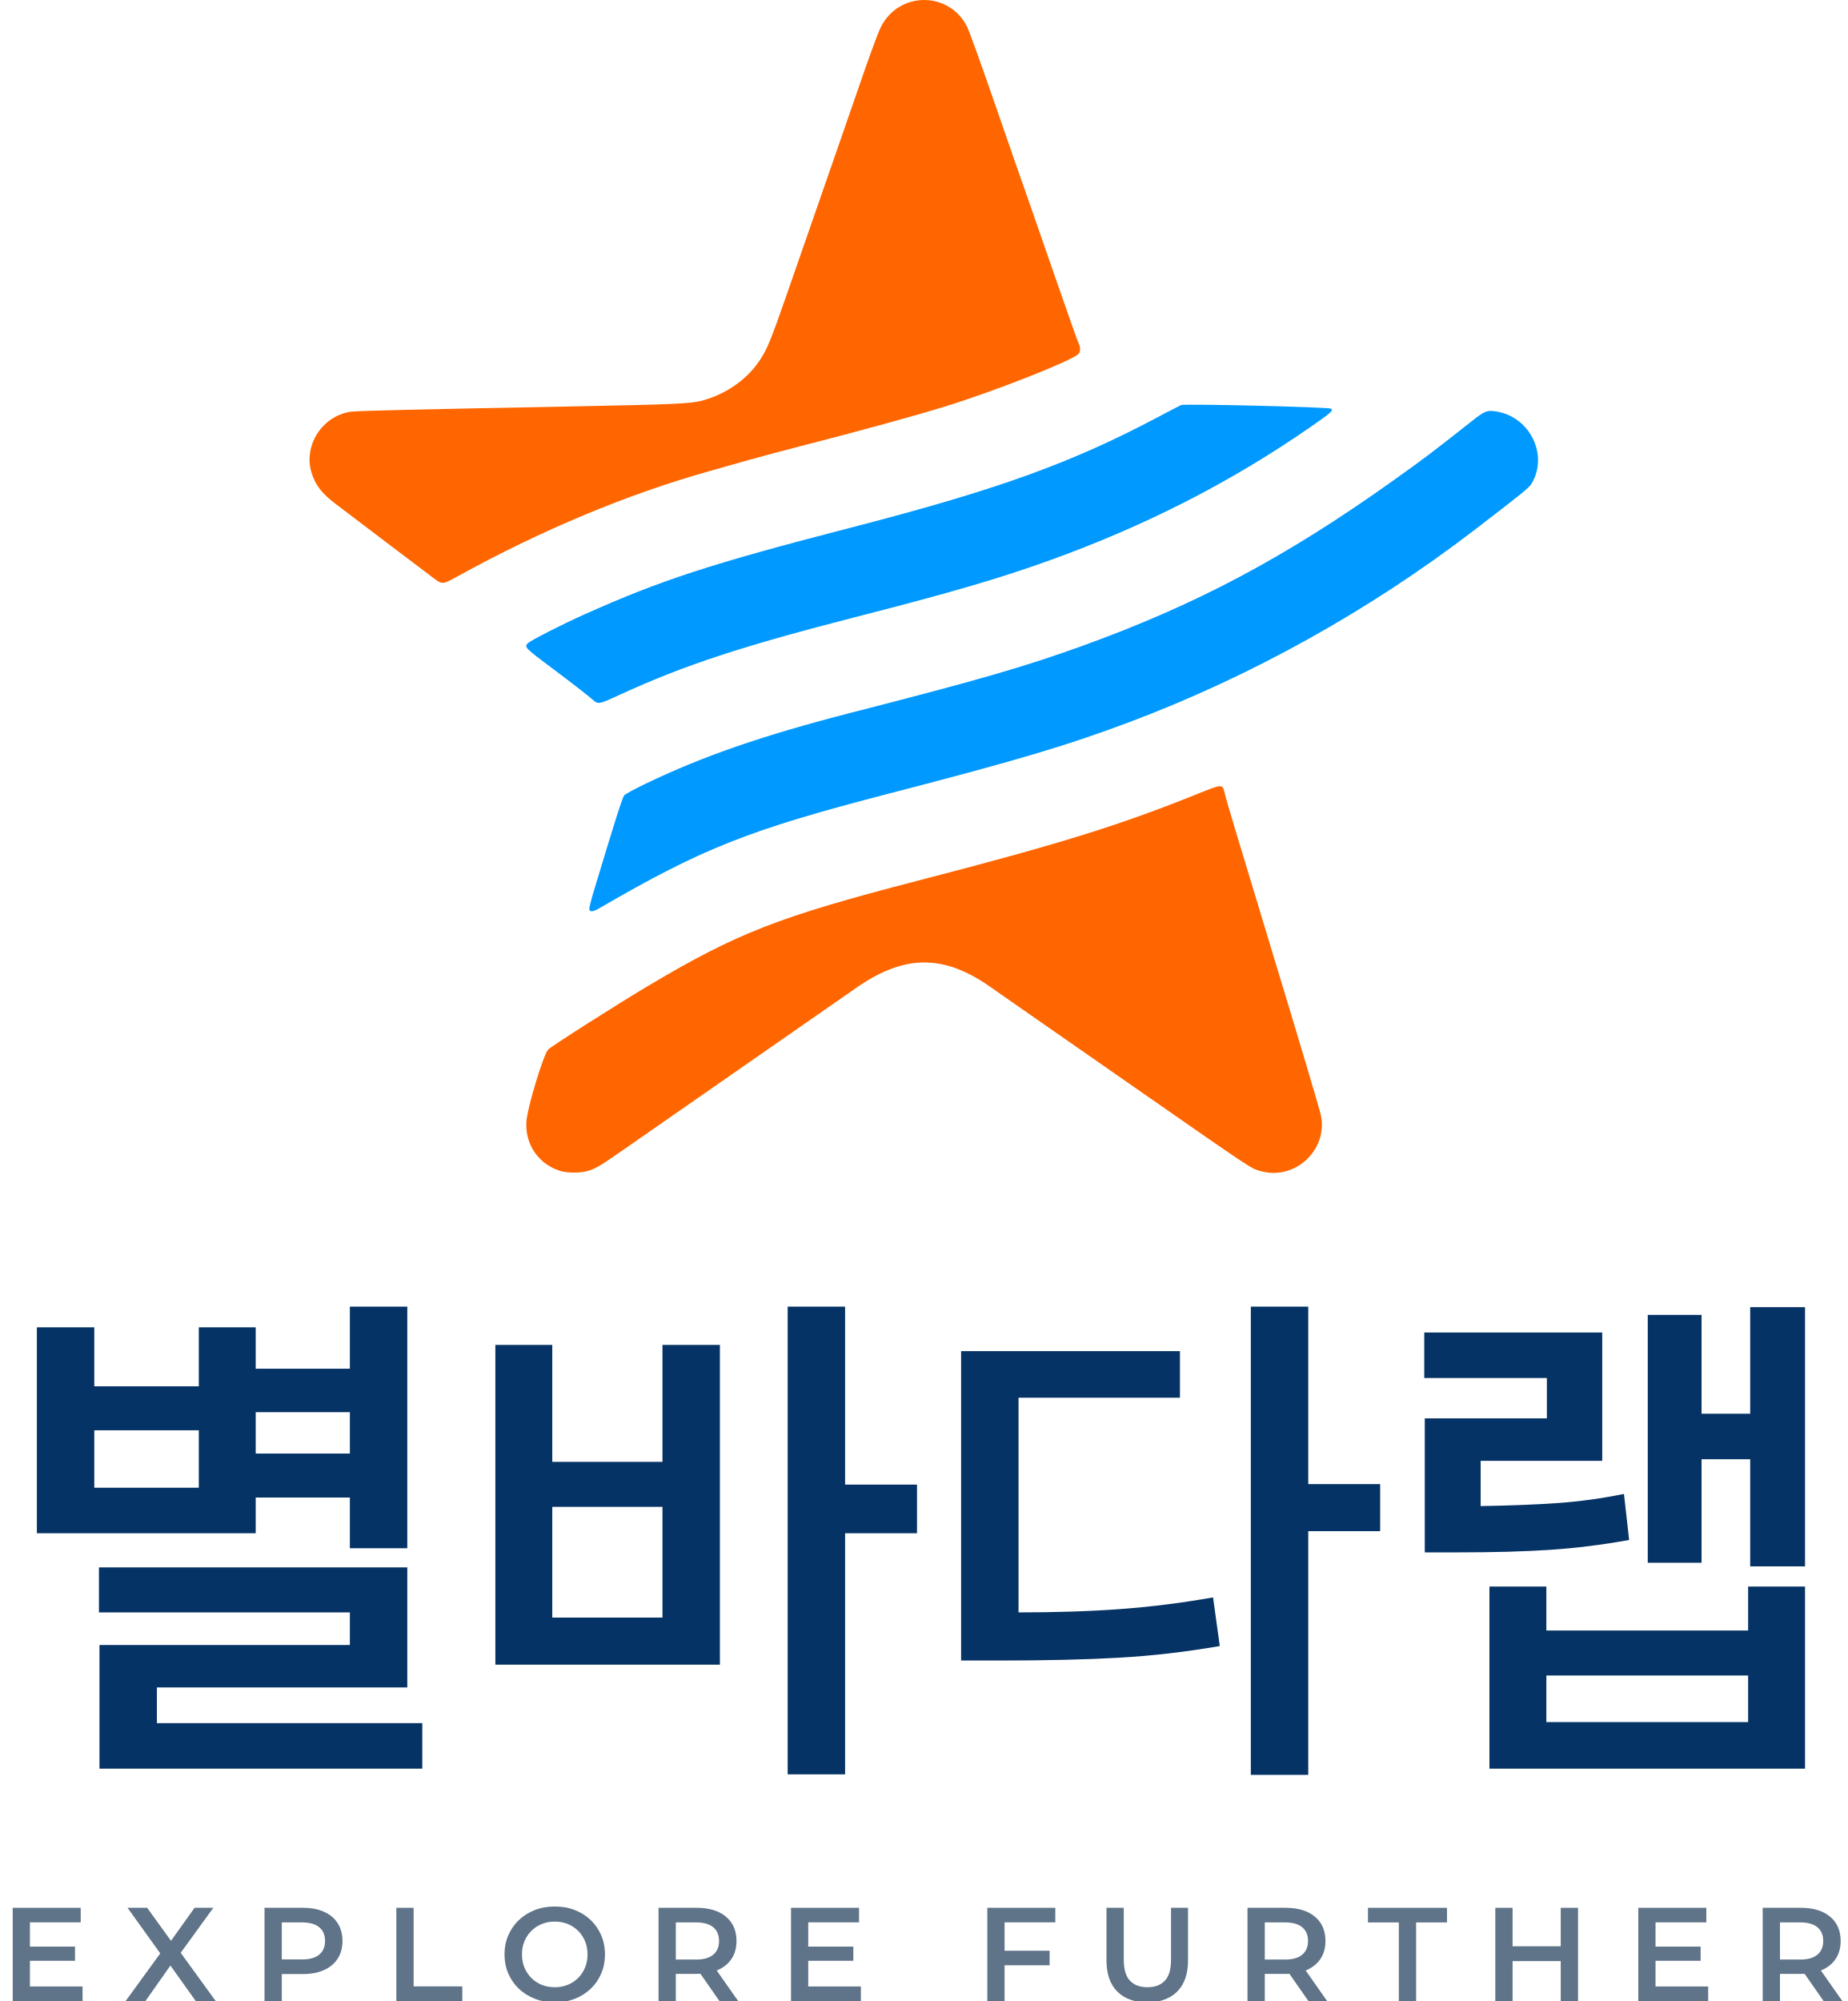
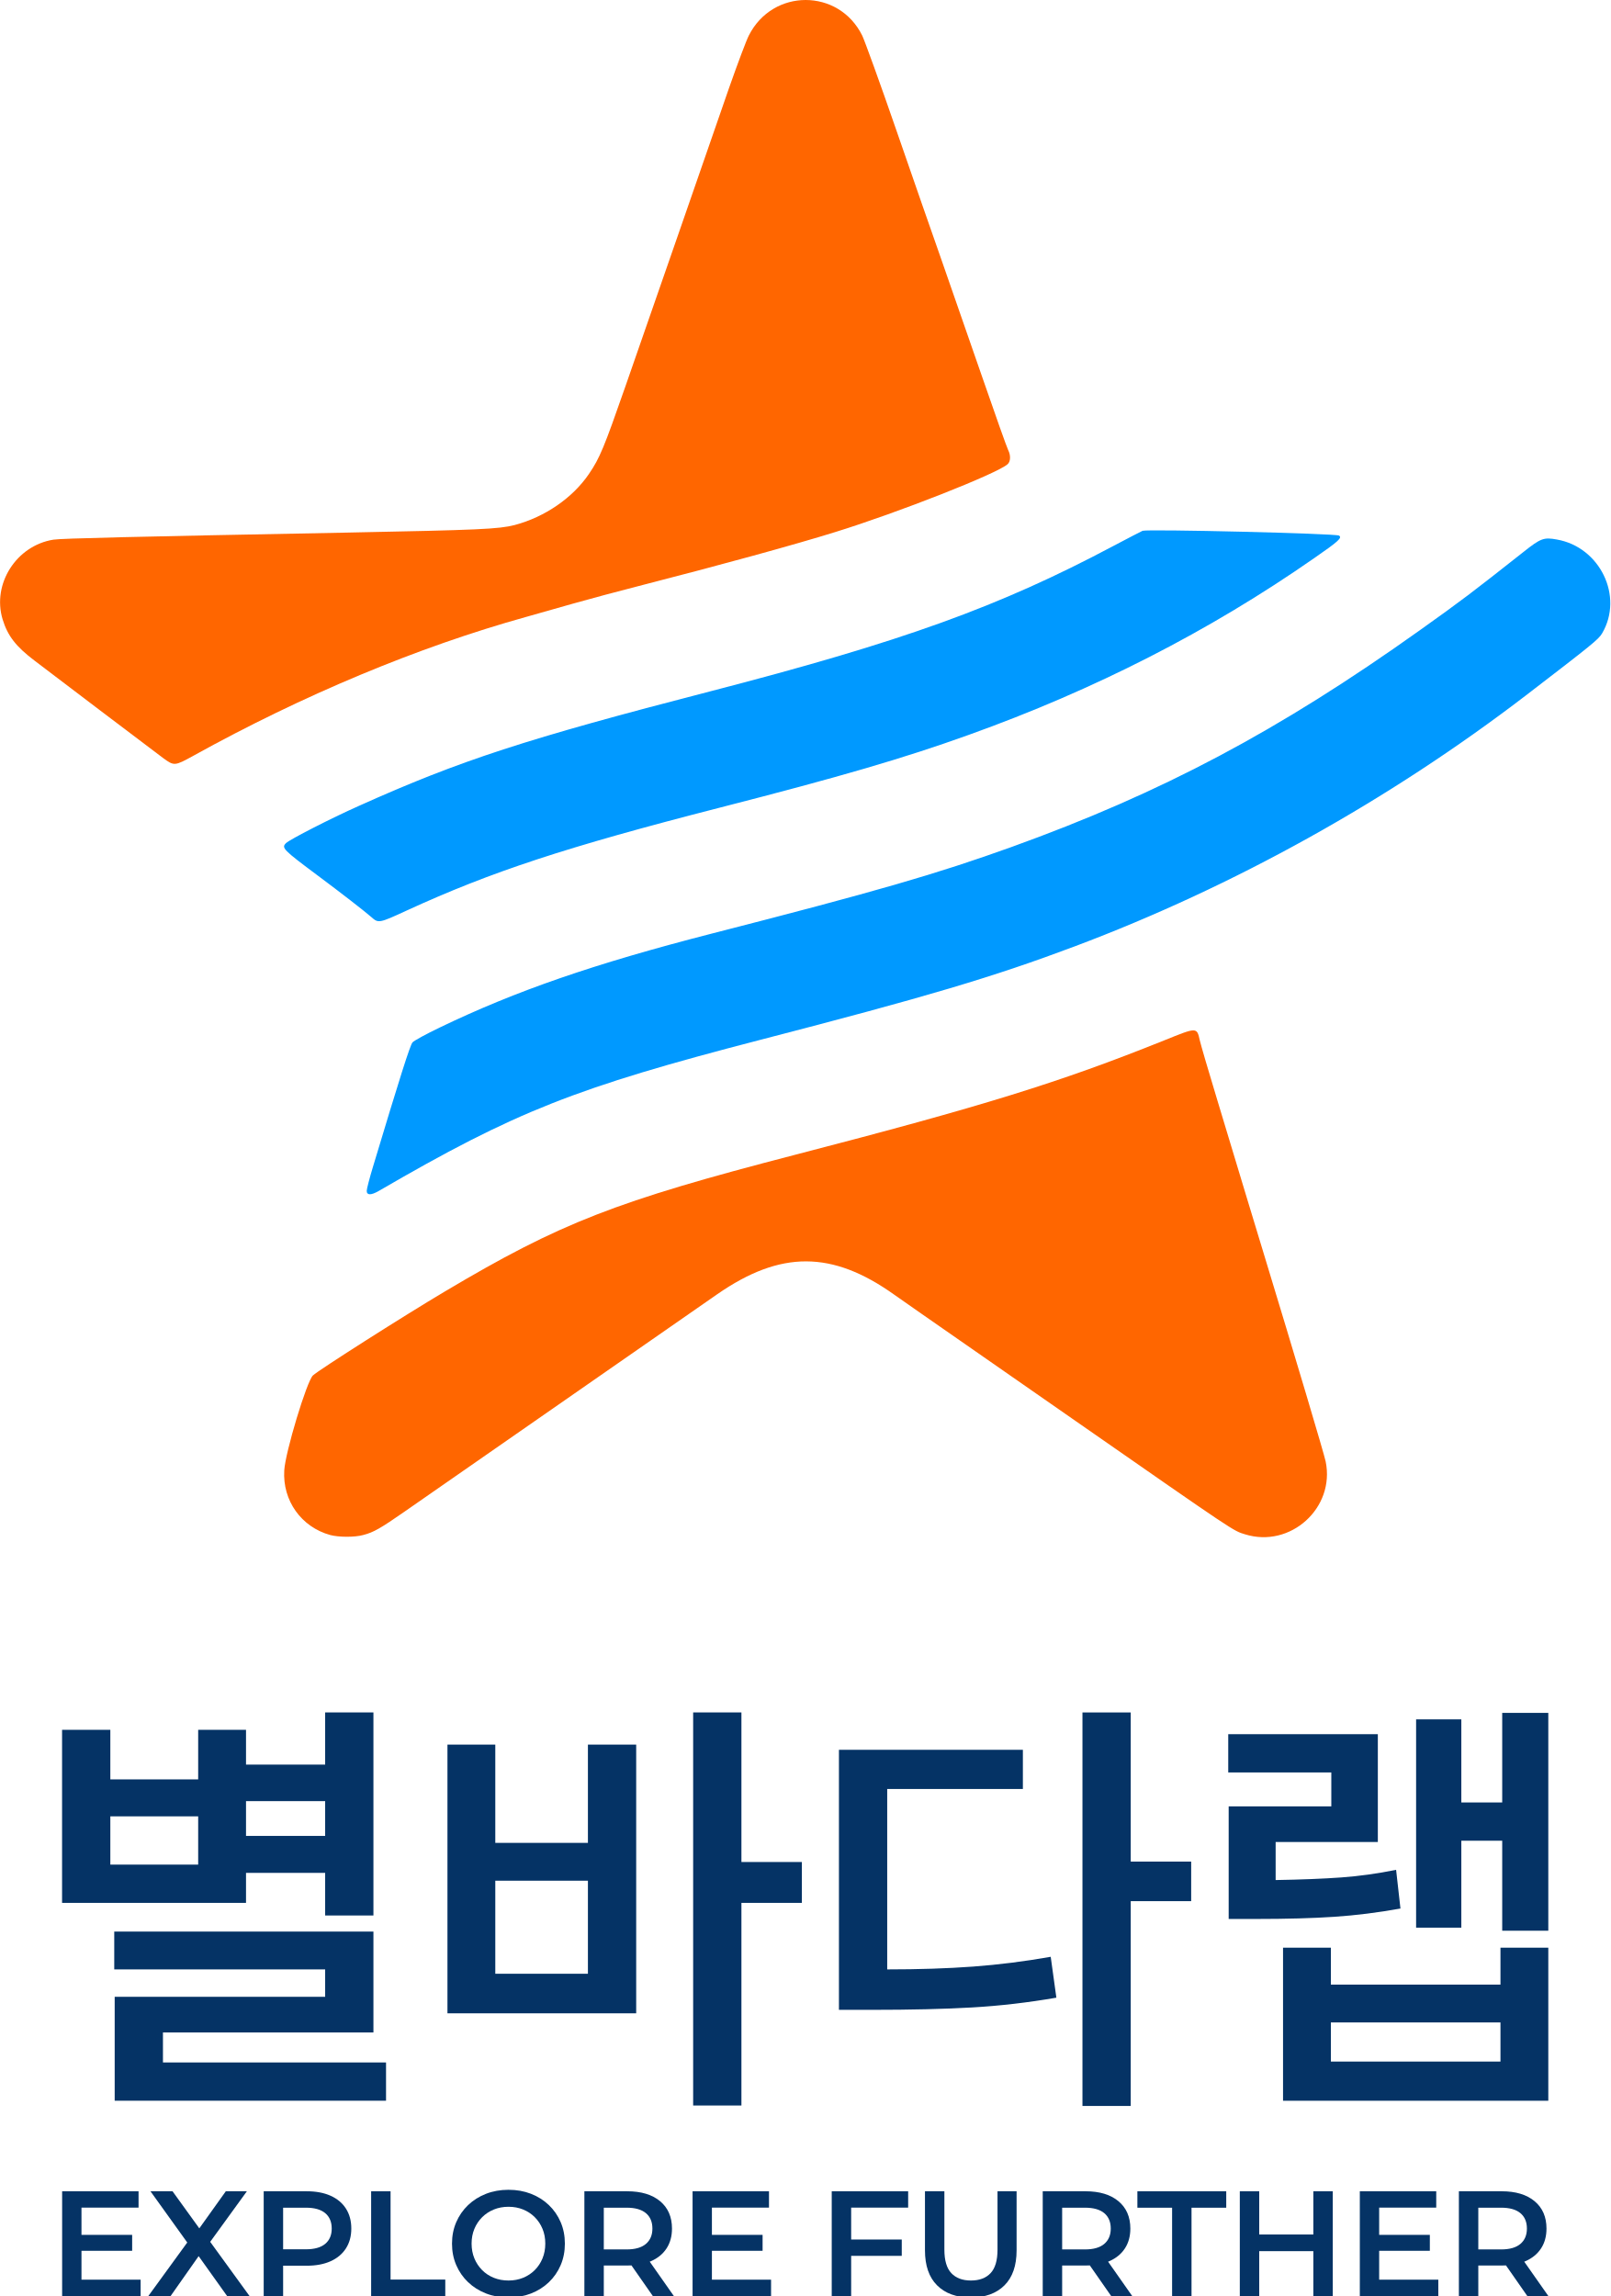
- <svg xmlns="http://www.w3.org/2000/svg" viewBox="0 0 446.34 483.44" width="446" height="483" role="img" aria-label="BYULBADA LAB">
-   <g transform="translate(47.8294,-19.635) scale(0.258951)">
+ <svg xmlns="http://www.w3.org/2000/svg" viewBox="0 0 478.71 682.65" width="479" height="683" role="img" aria-label="BYULBADA LAB">
+   <g transform="translate(-43.4376,-31.668) scale(0.417646)">
    <path d="M339.0,1168.6C318.4,1162.9 305.0,1144.1 306.3,1122.6C307.0,1109.8 322.3,1059.2 326.7,1055.0C330.4,1051.4 392.5,1011.9 420.5,995.3C502.9,946.3 542.3,931.0 670.0,897.9C804.3,863.1 858.7,846.2 932.6,816.5C956.1,807.0 955.9,807.0 958.0,816.4C958.6,819.1 964.2,838.4 970.6,859.4C988.1,917.3 997.6,948.9 1003.0,966.5C1026.5,1043.8 1046.4,1110.5 1047.6,1116.2C1054.5,1149.3 1022.5,1178.2 990.2,1168.1C981.7,1165.5 984.5,1167.4 870.0,1087.7C813.1,1048.1 762.9,1013.2 758.5,1010.1C754.1,1007.1 746.0,1001.4 740.5,997.5C696.3,966.0 659.6,965.9 614.5,997.2C602.8,1005.3 414.9,1136.0 392.0,1151.9C374.9,1163.8 369.9,1166.7 362.5,1168.6C356.4,1170.3 345.0,1170.2 339.0,1168.6ZM220.1,615.5C216.7,613.0 196.1,597.4 174.2,580.8C152.4,564.2 131.8,548.6 128.5,546.1C115.3,536.1 109.4,528.5 105.8,516.7C98.2,491.5 115.6,464.2 142.0,460.0C147.9,459.1 197.8,457.9 350.0,455.0C445.8,453.1 458.9,452.5 470.3,449.6C491.8,443.9 511.6,430.3 523.2,413.2C530.9,401.9 533.9,394.6 549.1,351.0C556.8,328.7 574.2,278.8 587.7,240.0C601.1,201.2 617.0,155.5 622.9,138.5C628.9,121.4 635.2,104.6 637.0,101.1C654.0,67.4 701.0,67.4 717.7,101.1C719.4,104.6 730.4,134.9 742.0,168.5C753.6,202.1 768.1,243.7 774.2,261.0C780.2,278.3 793.0,315.2 802.7,343.0C812.3,370.8 820.8,394.7 821.6,396.2C823.5,399.9 823.4,404.4 821.2,406.3C813.9,412.9 743.7,440.6 698.5,454.6C670.3,463.4 616.4,478.2 562.5,492.0C544.9,496.5 522.2,502.6 512.0,505.5C501.8,508.4 486.8,512.7 478.5,515.0C401.6,536.4 319.5,570.7 241.5,613.9C228.3,621.2 227.9,621.2 220.1,615.5Z" fill="#ff6600" />
    <path d="M365.0,923.6C365.0,922.3 367.0,914.5 369.5,906.3C388.6,842.8 395.9,819.8 397.6,817.9C398.6,816.7 407.4,811.9 417.0,807.3C471.2,781.2 526.8,762.0 610.0,740.6C727.5,710.5 770.7,698.0 824.0,678.8C930.8,640.3 1014.0,596.2 1114.5,524.6C1145.5,502.5 1150.7,498.5 1188.5,468.7C1200.7,459.0 1202.9,458.2 1212.2,459.9C1242.9,465.3 1259.9,500.4 1244.4,526.7C1241.9,531.0 1237.4,534.6 1190.0,571.0C1092.7,645.5 982.4,706.9 869.1,749.5C811.1,771.3 764.1,785.3 645.5,816.0C513.5,850.2 470.9,867.1 373.5,923.7C368.1,926.8 365.0,926.8 365.0,923.6ZM368.3,728.7C363.5,724.5 346.1,711.0 330.5,699.4C305.3,680.6 304.1,679.4 307.6,676.0C310.3,673.4 339.3,658.5 359.5,649.5C431.4,617.2 478.3,601.9 609.5,568.0C746.3,532.6 815.2,507.7 896.3,464.6C906.9,459.0 916.3,454.1 917.3,453.7C920.8,452.4 1054.8,455.6 1057.1,457.1C1059.6,458.6 1056.9,461.1 1039.4,473.2C964.6,525.3 883.3,566.8 793.5,599.0C747.0,615.7 702.5,628.7 615.5,651.0C506.8,678.9 453.6,696.4 393.3,724.1C373.8,733.1 373.3,733.2 368.3,728.7Z" fill="#0099ff" />
  </g>
-   <path d="M98.375 374.056H84.5V361.806H61.75V370.431H8.875V320.681H22.75V334.931H48.0V320.681H61.75V330.681H84.5V315.681H98.375ZM98.375 407.681H37.875V416.306H102.0V427.306H24.0V397.431H84.5V389.556H23.875V378.681H98.375ZM48.0 359.431V345.556H22.75V359.431ZM84.5 351.181V341.181H61.75V351.181Z" fill="#053365" />
-   <path d="M204.155 358.681H221.53V370.431H204.155V428.681H190.28V315.681H204.155ZM133.405 353.181H160.03V324.931H173.905V402.181H119.655V324.931H133.405ZM160.03 390.806V364.056H133.405V390.806Z" fill="#053365" />
-   <path d="M316.06 358.556H333.435V369.931H316.06V428.806H302.185V315.681H316.06ZM285.06 337.681H246.06V389.556Q259.748 389.556 270.748 388.743Q281.748 387.931 293.06 385.931L294.685 397.681Q282.435 399.806 270.466 400.493Q258.498 401.181 241.56 401.181H232.185V326.431H285.06Z" fill="#053365" />
-   <path d="M436.09 378.431H422.84V352.556H411.09V377.556H398.09V317.681H411.09V341.556H422.84V315.806H436.09ZM373.59 393.931H422.34V383.306H436.09V427.306H359.84V383.306H373.59ZM422.34 416.056V404.806H373.59V416.056ZM387.09 352.931H357.715V363.868Q368.84 363.681 376.59 363.118Q384.34 362.556 392.34 360.931L393.59 372.056Q383.903 373.806 374.621 374.431Q365.34 375.056 351.965 375.056H344.215V342.681H373.715V332.931H344.09V321.931H387.09Z" fill="#053365" />
-   <path d="M3.038 483.445V460.924H19.468V464.437H7.197V479.931H19.914V483.445ZM6.878 473.722V470.297H18.093V473.722Z" fill="#5F7389" />
-   <path d="M30.325 483.445 39.831 470.37 39.826 473.521 30.782 460.924H35.527L42.254 470.241L40.299 470.273L46.981 460.924H51.511L42.523 473.316V470.281L52.078 483.445H47.257L40.194 473.545L42.076 473.541L35.114 483.445Z" fill="#5F7389" />
-   <path d="M63.878 483.445V460.924H73.124Q76.109 460.924 78.255 461.883Q80.401 462.843 81.558 464.645Q82.715 466.447 82.715 468.941Q82.715 471.407 81.558 473.207Q80.401 475.008 78.255 475.969Q76.109 476.931 73.124 476.931H66.188L68.053 474.998V483.445ZM68.053 475.442 66.188 473.4H72.949Q75.702 473.4 77.103 472.23Q78.503 471.06 78.503 468.941Q78.503 466.794 77.103 465.624Q75.702 464.454 72.949 464.454H66.188L68.053 462.412Z" fill="#5F7389" />
-   <path d="M95.73 483.445V460.924H99.905V479.91H111.668V483.445Z" fill="#5F7389" />
-   <path d="M134.022 483.764Q131.404 483.764 129.177 482.895Q126.951 482.026 125.315 480.462Q123.68 478.897 122.773 476.791Q121.866 474.684 121.866 472.182Q121.866 469.681 122.773 467.577Q123.68 465.473 125.319 463.904Q126.958 462.334 129.174 461.47Q131.391 460.605 134.014 460.605Q136.641 460.605 138.848 461.465Q141.055 462.324 142.687 463.885Q144.32 465.445 145.227 467.559Q146.134 469.672 146.134 472.185Q146.134 474.698 145.227 476.812Q144.32 478.925 142.687 480.485Q141.055 482.044 138.848 482.904Q136.641 483.764 134.022 483.764ZM134.014 480.112Q135.72 480.112 137.157 479.525Q138.595 478.939 139.663 477.869Q140.73 476.799 141.327 475.353Q141.923 473.907 141.923 472.176Q141.923 470.445 141.33 469.01Q140.737 467.574 139.668 466.503Q138.598 465.431 137.159 464.844Q135.721 464.257 134.014 464.257Q132.308 464.257 130.863 464.845Q129.417 465.433 128.343 466.506Q127.269 467.579 126.673 469.017Q126.078 470.455 126.078 472.175Q126.078 473.896 126.672 475.342Q127.267 476.788 128.338 477.868Q129.41 478.947 130.859 479.53Q132.308 480.112 134.014 480.112Z" fill="#5F7389" />
-   <path d="M159.079 483.445V460.924H168.283Q172.791 460.924 175.353 463.054Q177.915 465.184 177.915 468.941Q177.915 471.407 176.759 473.191Q175.602 474.975 173.456 475.931Q171.309 476.886 168.325 476.886H161.389L163.254 474.998V483.445ZM173.792 483.445 168.09 475.269H172.576L178.314 483.445ZM163.254 475.442 161.389 473.428H168.15Q170.903 473.428 172.303 472.244Q173.704 471.06 173.704 468.941Q173.704 466.794 172.303 465.624Q170.903 464.454 168.15 464.454H161.389L163.254 462.412Z" fill="#5F7389" />
-   <path d="M191.091 483.445V460.924H207.521V464.437H195.25V479.931H207.967V483.445ZM194.931 473.722V470.297H206.146V473.722Z" fill="#5F7389" />
-   <path d="M238.515 483.445V460.924H254.944V464.437H242.69V483.445ZM242.343 474.809V471.296H253.569V474.809Z" fill="#5F7389" />
-   <path d="M277.16 483.764Q272.541 483.764 269.925 481.161Q267.31 478.558 267.31 473.619V460.924H271.485V473.477Q271.485 476.948 272.978 478.53Q274.472 480.112 277.197 480.112Q279.926 480.112 281.417 478.53Q282.908 476.948 282.908 473.477V460.924H287.011V473.619Q287.011 478.558 284.395 481.161Q281.78 483.764 277.16 483.764Z" fill="#5F7389" />
-   <path d="M301.381 483.445V460.924H310.585Q315.093 460.924 317.655 463.054Q320.218 465.184 320.218 468.941Q320.218 471.407 319.061 473.191Q317.905 474.975 315.758 475.931Q313.612 476.886 310.627 476.886H303.691L305.557 474.998V483.445ZM316.094 483.445 310.393 475.269H314.878L320.617 483.445ZM305.557 475.442 303.691 473.428H310.453Q313.206 473.428 314.606 472.244Q316.006 471.06 316.006 468.941Q316.006 466.794 314.606 465.624Q313.206 464.454 310.453 464.454H303.691L305.557 462.412Z" fill="#5F7389" />
-   <path d="M337.948 483.445V464.458H330.484V460.924H349.587V464.458H342.123V483.445Z" fill="#5F7389" />
-   <path d="M377.067 483.445V460.924H381.242V483.445ZM361.256 483.445V460.924H365.431V483.445ZM365.084 473.8V470.219H377.386V473.8Z" fill="#5F7389" />
-   <path d="M395.81 483.445V460.924H412.24V464.437H399.969V479.931H412.686V483.445ZM399.65 473.722V470.297H410.865V473.722Z" fill="#5F7389" />
-   <path d="M425.86 483.445V460.924H435.064Q439.571 460.924 442.134 463.054Q444.696 465.184 444.696 468.941Q444.696 471.407 443.54 473.191Q442.383 474.975 440.237 475.931Q438.09 476.886 435.105 476.886H428.17L430.035 474.998V483.445ZM440.573 483.445 434.871 475.269H439.357L445.095 483.445ZM430.035 475.442 428.17 473.428H434.931Q437.684 473.428 439.084 472.244Q440.485 471.06 440.485 468.941Q440.485 466.794 439.084 465.624Q437.684 464.454 434.931 464.454H428.17L430.035 462.412Z" fill="#5F7389" />
+   <path d="M110.997 569.516H96.646V556.846H73.117V565.766H18.43V514.311H32.78V529.05H58.896V514.311H73.117V524.654H96.646V509.14H110.997ZM110.997 604.293H48.424V613.213H114.746V624.59H34.073V593.692H96.646V585.547H33.944V574.299H110.997ZM58.896 554.389V540.039H32.78V554.389ZM96.646 545.857V535.514H73.117V545.857Z" fill="#053365" />
+   <path d="M220.402 553.614H238.372V565.766H220.402V626.013H206.051V509.14H220.402ZM147.227 547.925H174.765V518.707H189.115V598.604H133.006V518.707H147.227ZM174.765 586.84V559.173H147.227V586.84Z" fill="#053365" />
+   <path d="M336.142 553.484H354.112V565.249H336.142V626.142H321.791V509.14H336.142ZM304.079 531.894H263.743V585.547Q277.899 585.547 289.276 584.706Q300.653 583.866 312.354 581.798L314.034 593.95Q301.364 596.148 288.986 596.859Q276.607 597.57 259.089 597.57H249.392V520.259H304.079Z" fill="#053365" />
+   <path d="M460.285 574.041H446.581V547.279H434.428V573.136H420.983V511.209H434.428V535.902H446.581V509.269H460.285ZM395.643 590.072H446.064V579.083H460.285V624.59H381.422V579.083H395.643ZM446.064 612.955V601.319H395.643V612.955ZM409.606 547.667H379.224V558.979Q390.73 558.785 398.746 558.203Q406.762 557.621 415.036 555.941L416.329 567.447Q406.309 569.257 396.71 569.903Q387.111 570.55 373.277 570.55H365.262V537.065H395.773V526.981H365.132V515.604H409.606Z" fill="#053365" />
+   <path d="M18.449 682.654V651.512H41.168V656.371H24.2V677.795H41.785V682.654ZM23.759 669.209V664.473H39.266V669.209Z" fill="#053365" />
+   <path d="M44.079 682.654 57.223 664.574 57.218 668.932 44.712 651.512H51.272L60.574 664.396L57.871 664.44L67.111 651.512H73.375L60.947 668.648V664.45L74.159 682.654H67.492L57.726 668.965L60.328 668.959L50.701 682.654Z" fill="#053365" />
+   <path d="M78.375 682.654V651.512H91.159Q95.287 651.512 98.255 652.839Q101.222 654.166 102.822 656.658Q104.421 659.15 104.421 662.598Q104.421 666.008 102.822 668.497Q101.222 670.987 98.255 672.316Q95.287 673.646 91.159 673.646H81.569L84.148 670.973V682.654ZM84.148 671.588 81.569 668.764H90.918Q94.725 668.764 96.661 667.146Q98.598 665.528 98.598 662.598Q98.598 659.63 96.661 658.012Q94.725 656.394 90.918 656.394H81.569L84.148 653.57Z" fill="#053365" />
+   <path d="M110.317 682.654V651.512H116.091V677.766H132.357V682.654Z" fill="#053365" />
+   <path d="M151.166 683.094Q147.545 683.094 144.466 681.893Q141.387 680.692 139.126 678.529Q136.865 676.365 135.611 673.452Q134.357 670.539 134.357 667.08Q134.357 663.621 135.611 660.712Q136.865 657.803 139.131 655.633Q141.397 653.463 144.462 652.267Q147.528 651.071 151.155 651.071Q154.787 651.071 157.839 652.26Q160.89 653.449 163.148 655.607Q165.406 657.764 166.66 660.687Q167.914 663.609 167.914 667.084Q167.914 670.559 166.66 673.481Q165.406 676.404 163.148 678.56Q160.89 680.717 157.839 681.906Q154.787 683.094 151.166 683.094ZM151.155 678.045Q153.514 678.045 155.501 677.234Q157.489 676.423 158.965 674.944Q160.442 673.464 161.266 671.464Q162.091 669.464 162.091 667.071Q162.091 664.678 161.271 662.693Q160.45 660.708 158.972 659.227Q157.494 657.745 155.504 656.933Q153.514 656.121 151.155 656.121Q148.796 656.121 146.797 656.934Q144.798 657.748 143.313 659.231Q141.828 660.715 141.004 662.703Q140.181 664.691 140.181 667.07Q140.181 669.449 141.002 671.449Q141.824 673.449 143.306 674.942Q144.788 676.435 146.792 677.24Q148.795 678.045 151.155 678.045Z" fill="#053365" />
+   <path d="M173.713 682.654V651.512H186.44Q192.673 651.512 196.216 654.458Q199.759 657.403 199.759 662.598Q199.759 666.008 198.16 668.475Q196.56 670.942 193.592 672.263Q190.625 673.584 186.497 673.584H176.907L179.486 670.973V682.654ZM194.057 682.654 186.173 671.348H192.376L200.31 682.654ZM179.486 671.588 176.907 668.803H186.256Q190.063 668.803 191.999 667.166Q193.936 665.528 193.936 662.598Q193.936 659.63 191.999 658.012Q190.063 656.394 186.256 656.394H176.907L179.486 653.57Z" fill="#053365" />
+   <path d="M205.878 682.654V651.512H228.596V656.371H211.628V677.795H229.213V682.654ZM211.187 669.209V664.473H226.694V669.209Z" fill="#053365" />
+   <path d="M247.251 682.654V651.512H269.97V656.371H253.025V682.654ZM252.545 670.713V665.854H268.068V670.713Z" fill="#053365" />
+   <path d="M288.588 683.094Q282.201 683.094 278.584 679.495Q274.967 675.896 274.967 669.066V651.512H280.741V668.871Q280.741 673.669 282.806 675.857Q284.871 678.045 288.639 678.045Q292.413 678.045 294.474 675.857Q296.536 673.669 296.536 668.871V651.512H302.209V669.066Q302.209 675.896 298.593 679.495Q294.976 683.094 288.588 683.094Z" fill="#053365" />
+   <path d="M309.98 682.654V651.512H322.707Q328.939 651.512 332.483 654.458Q336.026 657.403 336.026 662.598Q336.026 666.008 334.427 668.475Q332.827 670.942 329.859 672.263Q326.891 673.584 322.764 673.584H313.173L315.753 670.973V682.654ZM330.324 682.654 322.44 671.348H328.643L336.577 682.654ZM315.753 671.588 313.173 668.803H322.523Q326.33 668.803 328.266 667.166Q330.202 665.528 330.202 662.598Q330.202 659.63 328.266 658.012Q326.33 656.394 322.523 656.394H313.173L315.753 653.57Z" fill="#053365" />
+   <path d="M348.442 682.654V656.4H338.121V651.512H364.536V656.4H354.215V682.654Z" fill="#053365" />
+   <path d="M390.433 682.654V651.512H396.207V682.654ZM368.57 682.654V651.512H374.344V682.654ZM373.864 669.316V664.366H390.874V669.316Z" fill="#053365" />
+   <path d="M404.25 682.654V651.512H426.968V656.371H410V677.795H427.585V682.654ZM409.559 669.209V664.473H425.067V669.209Z" fill="#053365" />
+   <path d="M433.701 682.654V651.512H446.428Q452.661 651.512 456.204 654.458Q459.747 657.403 459.747 662.598Q459.747 666.008 458.148 668.475Q456.548 670.942 453.581 672.263Q450.613 673.584 446.485 673.584H436.895L439.474 670.973V682.654ZM454.046 682.654 446.161 671.348H452.364L460.298 682.654ZM439.474 671.588 436.895 668.803H446.244Q450.051 668.803 451.987 667.166Q453.924 665.528 453.924 662.598Q453.924 659.63 451.987 658.012Q450.051 656.394 446.244 656.394H436.895L439.474 653.57Z" fill="#053365" />
</svg>
